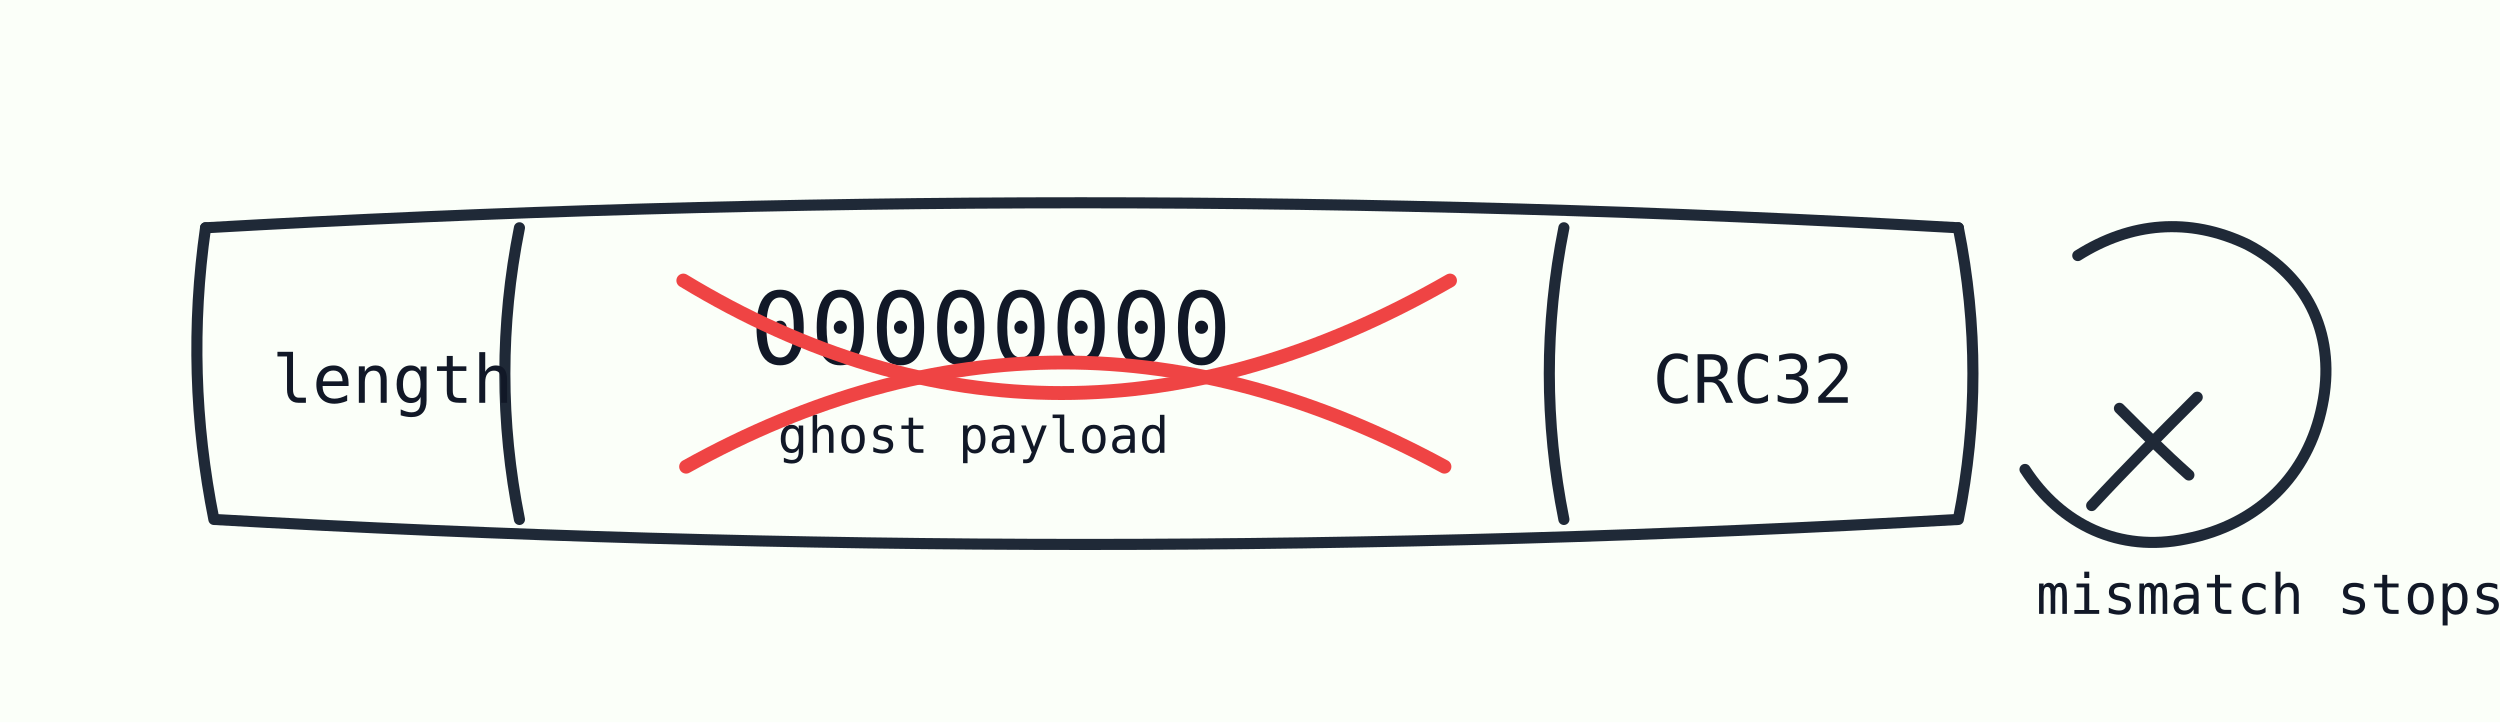
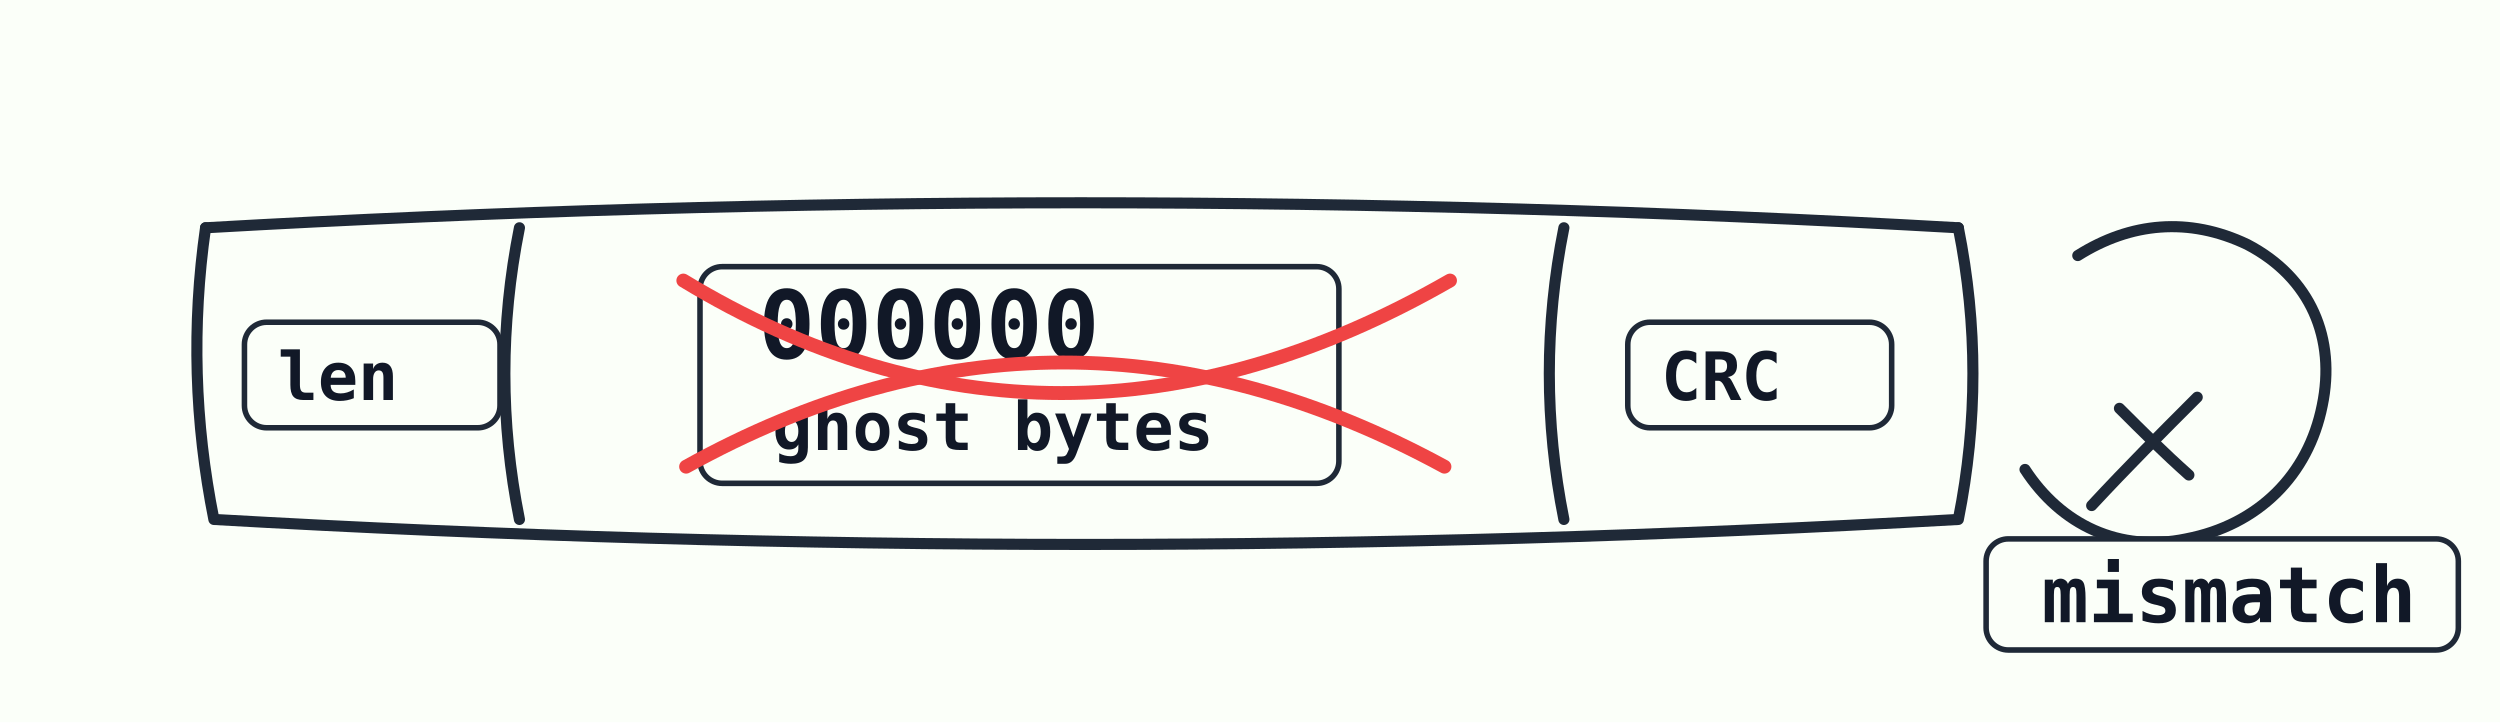
<svg xmlns="http://www.w3.org/2000/svg" viewBox="0 0 900 260" role="img" aria-labelledby="title desc">
  <rect width="900" height="260" fill="#fbfff9" />
  <g fill="none" stroke="#1f2937" stroke-width="4" stroke-linecap="round" stroke-linejoin="round">
    <path d="M74 82c210-12 420-12 631 0" />
    <path d="M74 82c-5 35-4 70 3 105 209 12 418 12 628 0 7-35 7-70 0-105" />
    <path d="M187 82c-7 35-7 70 0 105" />
    <path d="M563 82c-7 35-7 70 0 105" />
    <path d="M748 92c19-12 40-14 61-4 23 12 32 34 27 58-5 25-23 43-49 48-24 5-45-5-58-25" />
    <path d="M763 147c8 8 16 16 25 24" />
    <path d="M791 143c-13 13-25 25-38 39" />
  </g>
-   <g font-family="monospace" fill="#111827">
-     <text x="98" y="145" font-size="24">length</text>
-     <text x="270" y="131" font-size="36">00000000</text>
-     <text x="280" y="163" font-size="18">ghost payload</text>
-     <text x="595" y="145" font-size="24">CRC32</text>
-     <text x="733" y="221" font-size="20">mismatch stops recovery</text>
+   <g fill="#fbfff9" stroke="#1f2937" stroke-width="2">
+     <rect x="88" y="116" width="92" height="38" rx="8" />
+     <rect x="252" y="96" width="230" height="78" rx="8" />
+     <rect x="586" y="116" width="95" height="38" rx="8" />
+     <rect x="715" y="194" width="170" height="40" rx="8" />
+   </g>
+   <g font-family="monospace" font-weight="700" fill="#111827">
+     <text x="100" y="144" font-size="24">len</text>
+     <text x="273" y="129" font-size="34">000000</text>
+     <text x="278" y="162" font-size="24">ghost bytes</text>
+     <text x="598" y="144" font-size="24">CRC</text>
+     <text x="735" y="224" font-size="28">mismatch</text>
  </g>
  <g fill="none" stroke="#ef4444" stroke-width="5" stroke-linecap="round">
    <path d="M246 101c89 54 182 54 276 0" />
    <path d="M247 168c90-50 181-50 273 0" />
  </g>
</svg>
